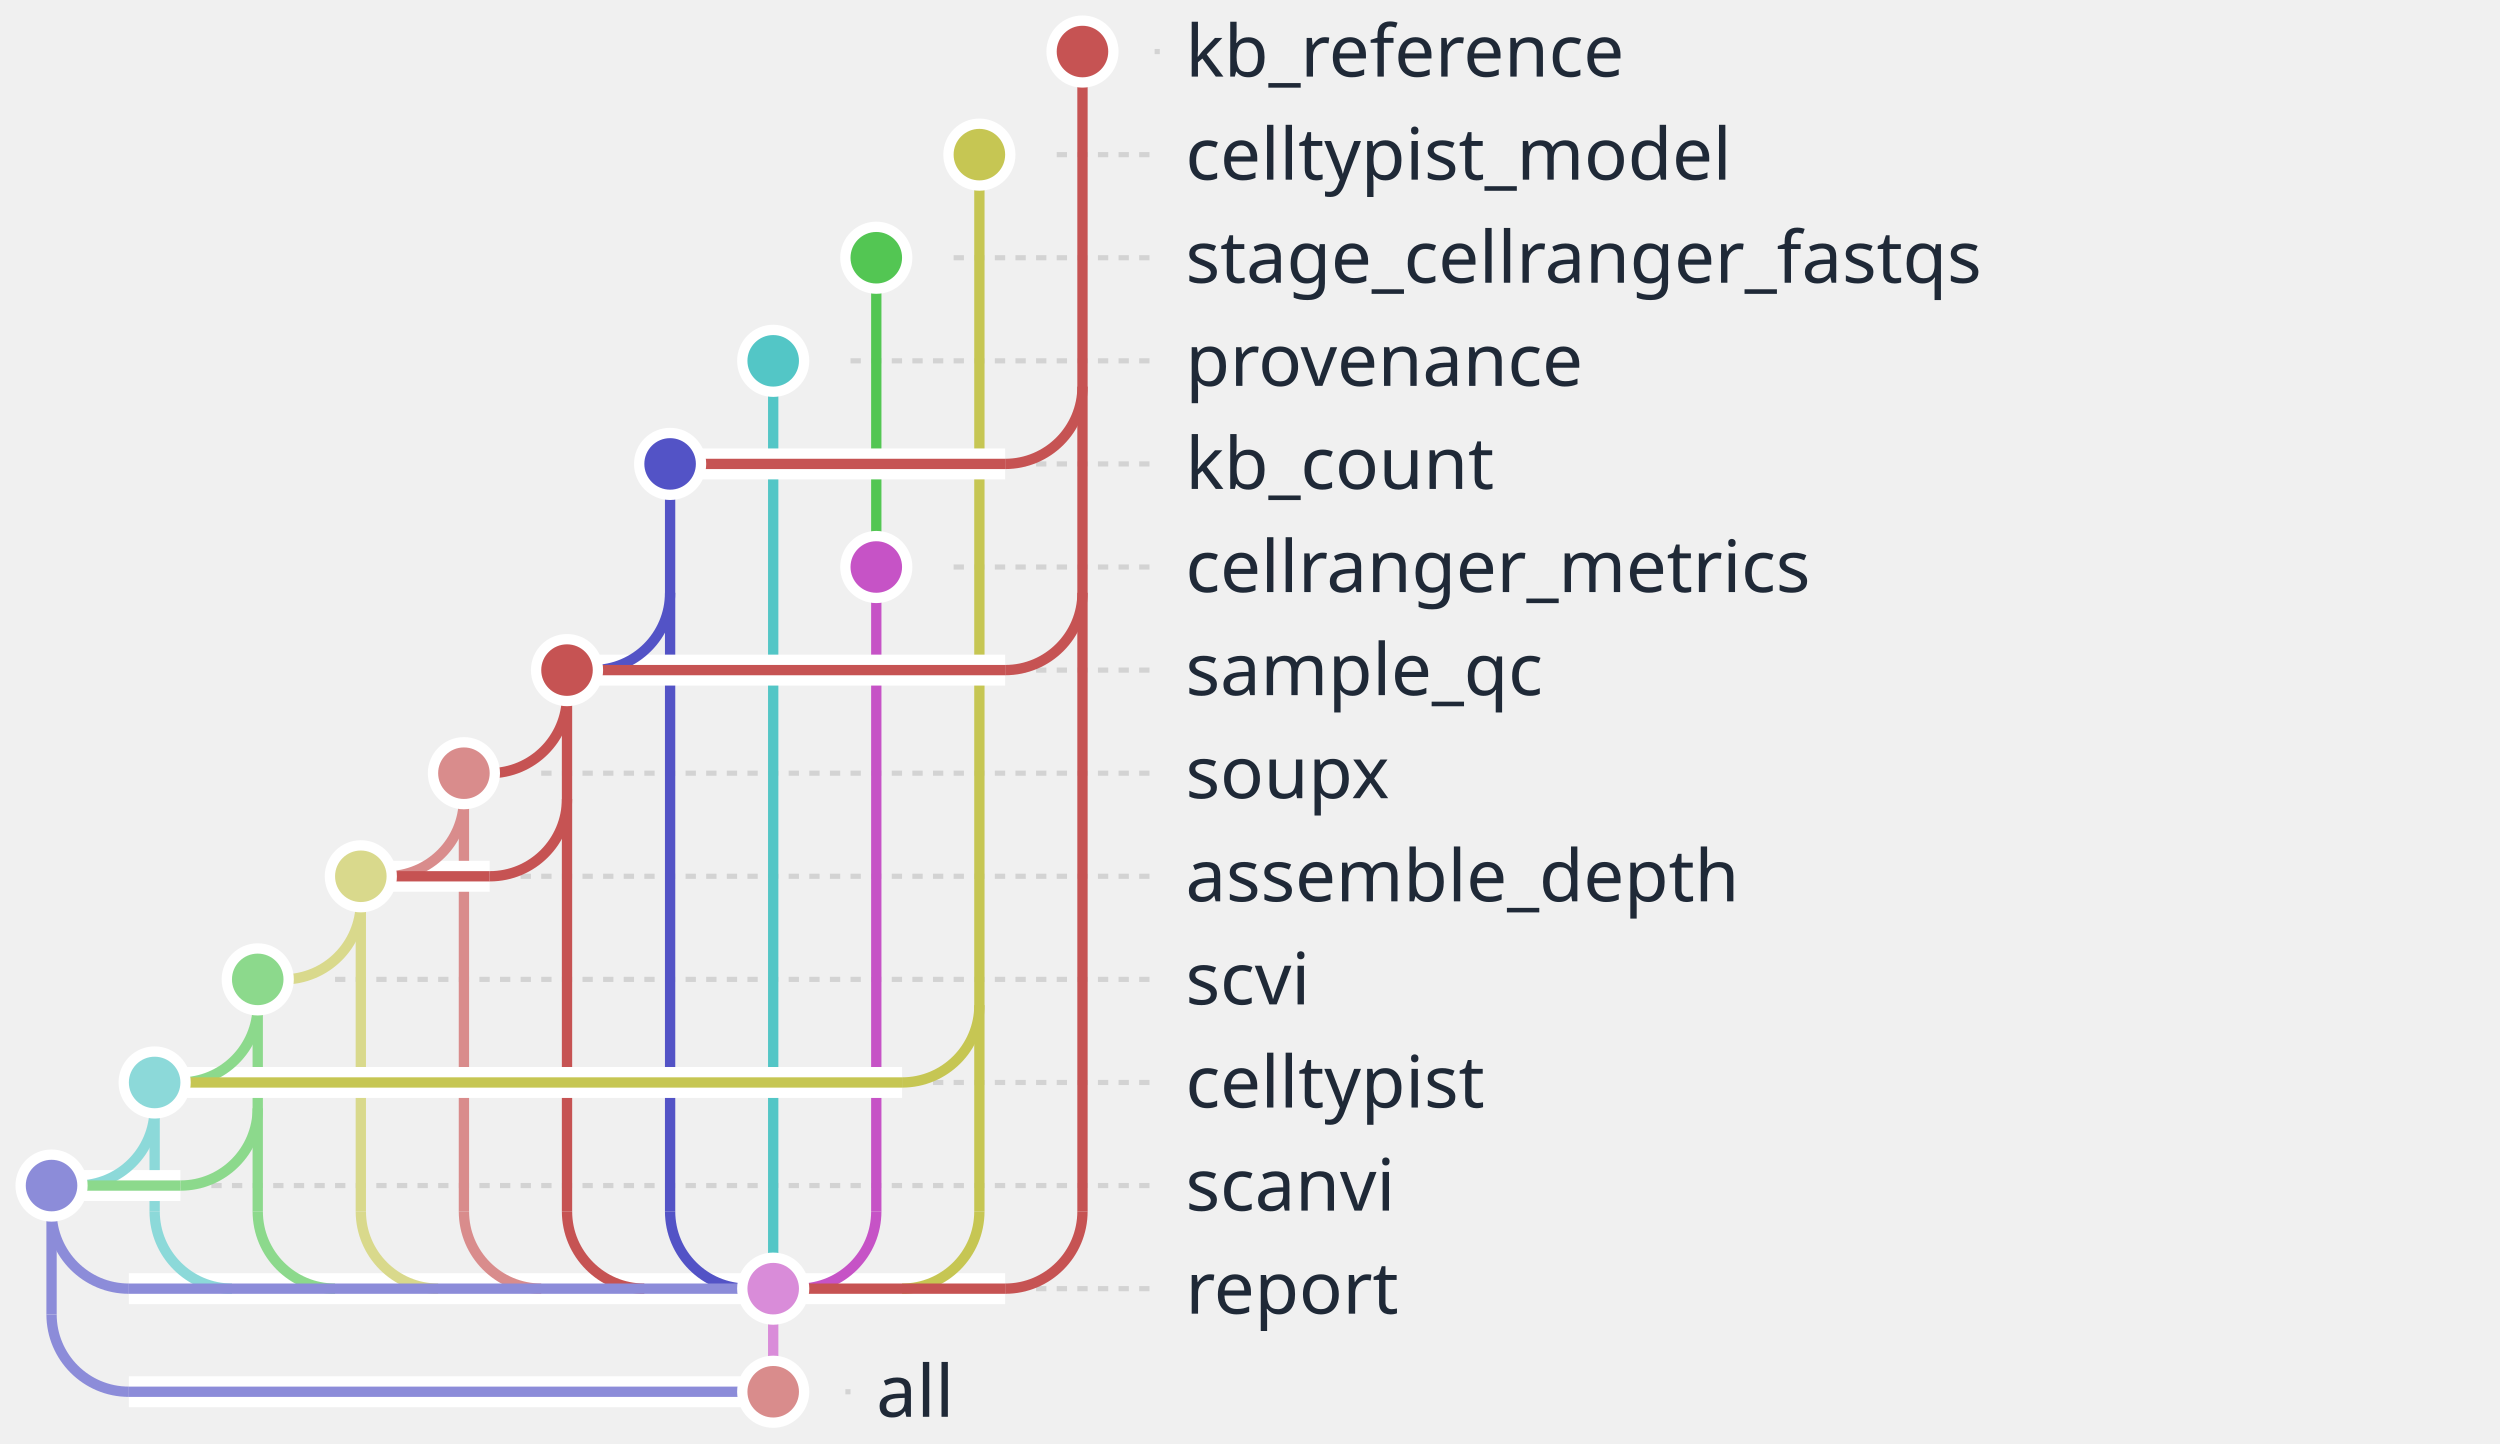
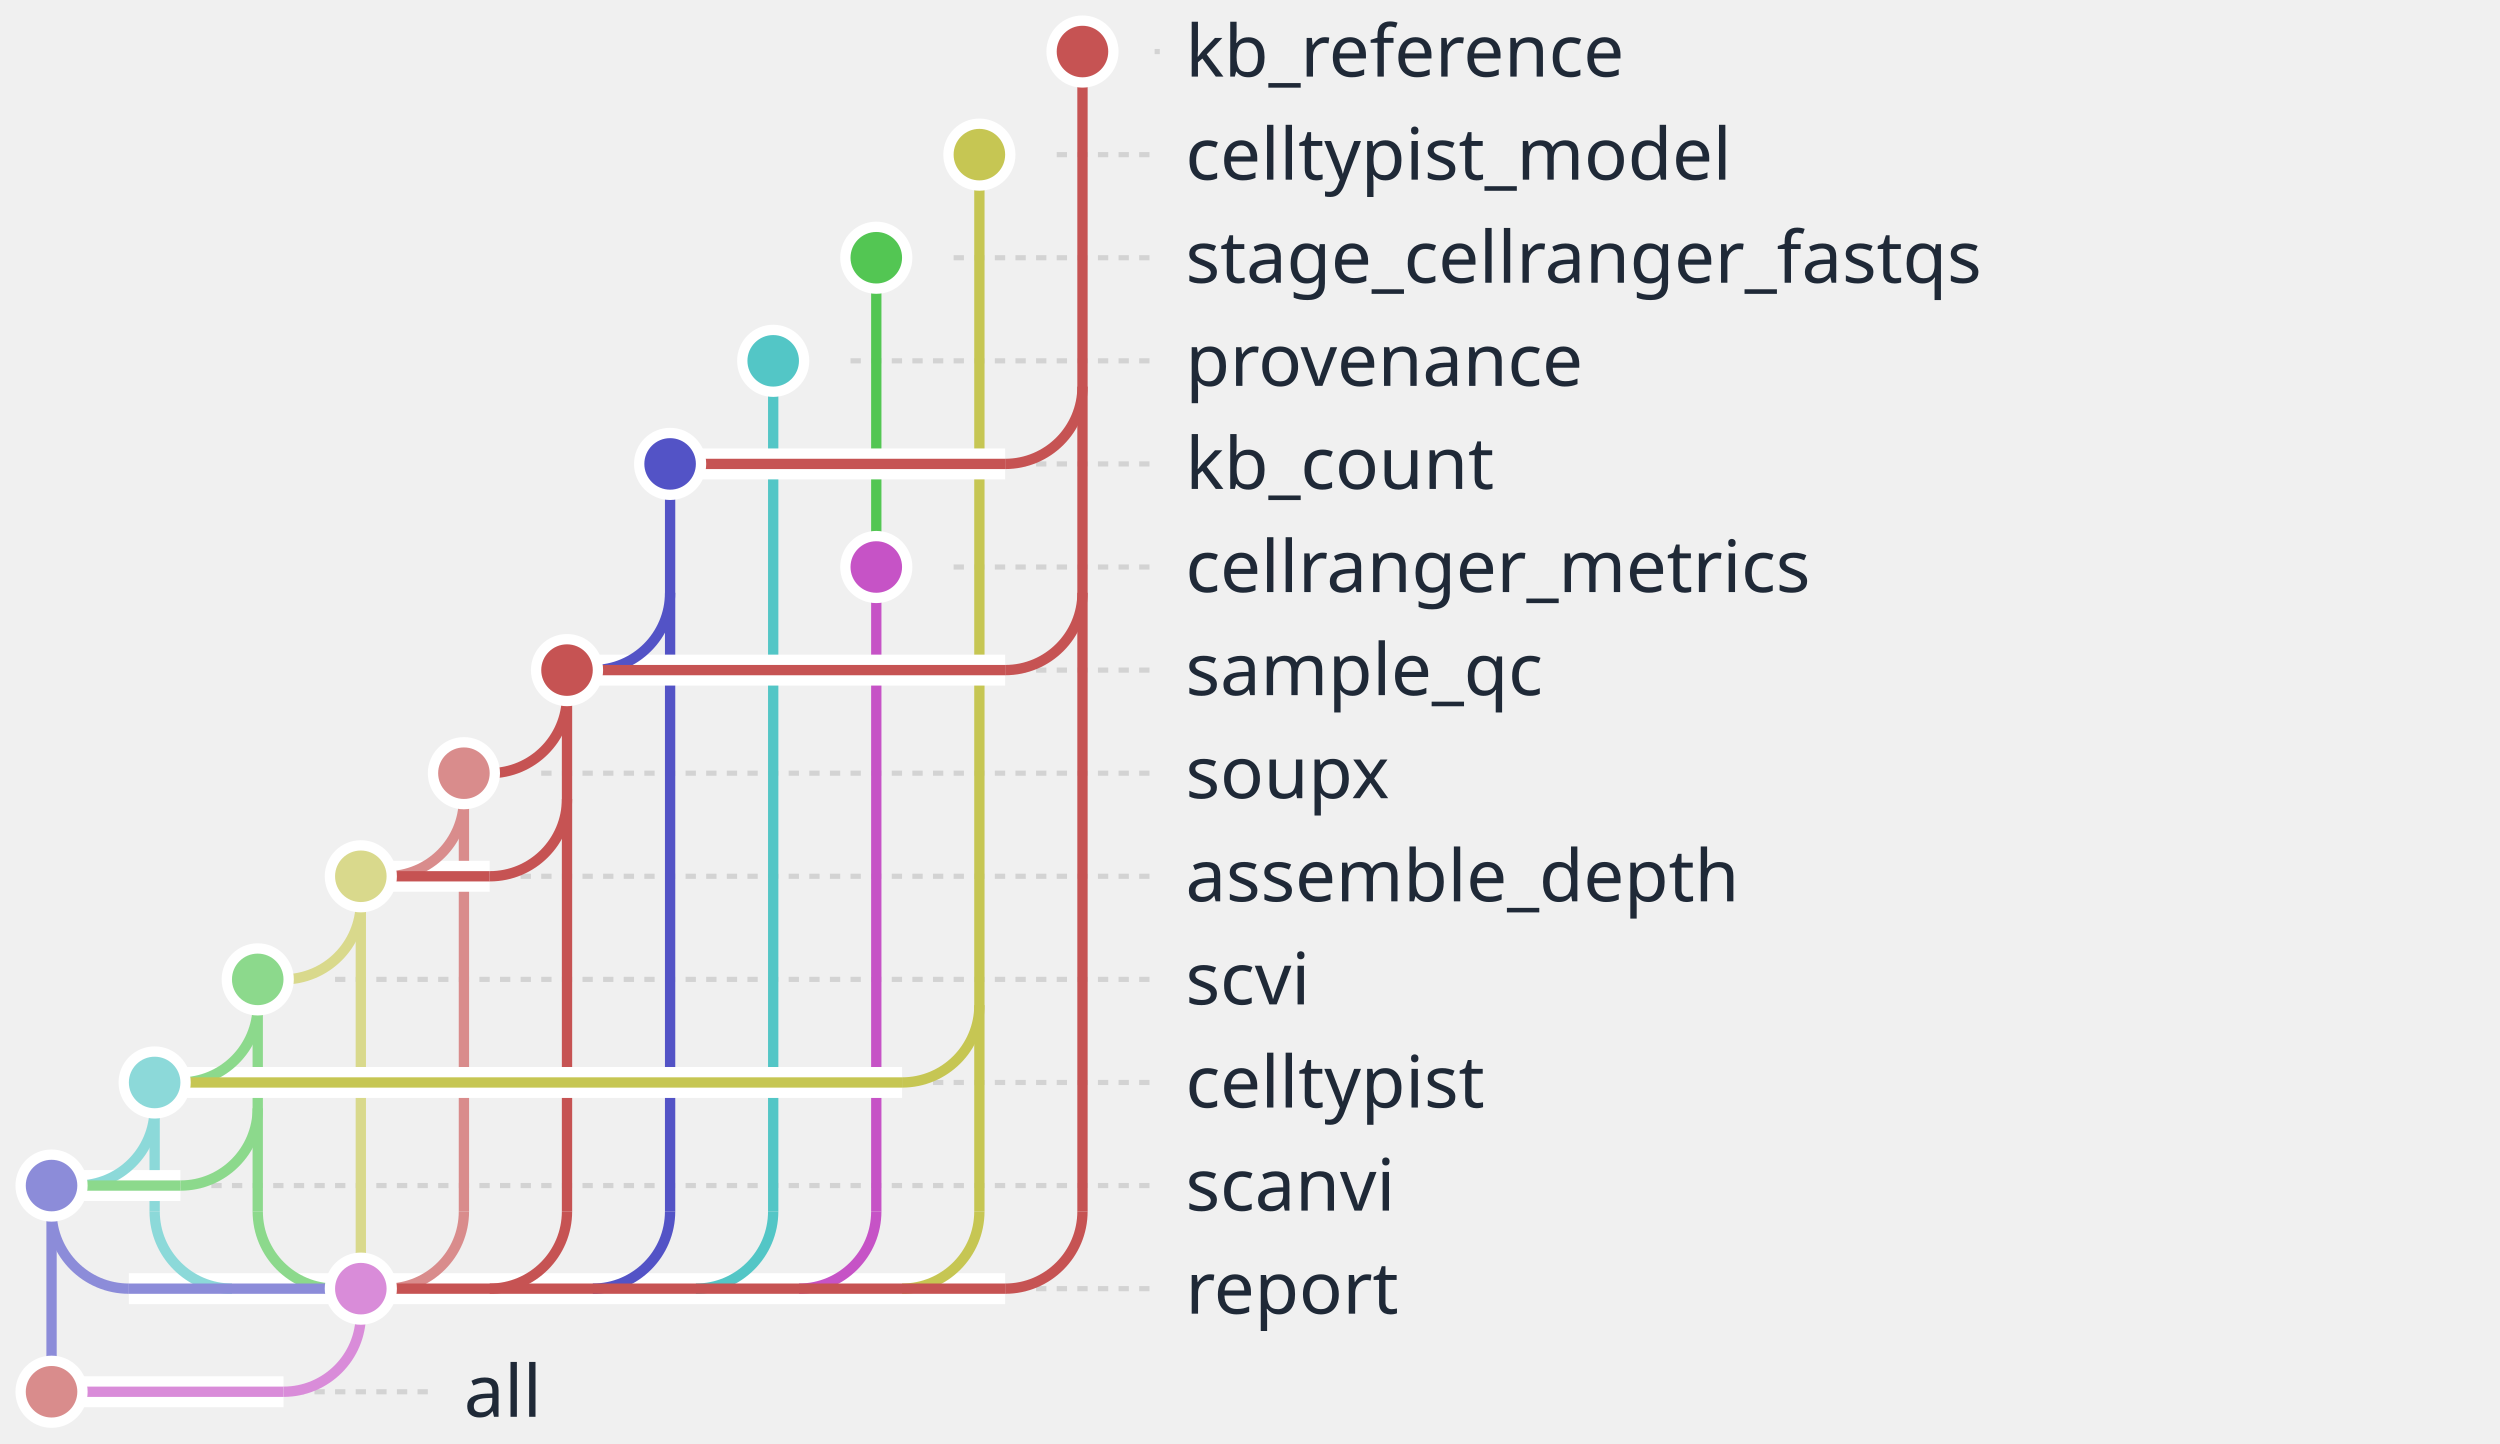
<svg xmlns="http://www.w3.org/2000/svg" baseProfile="full" height="100%" version="1.1" viewBox="25.0,5.0,485.0,280.0" width="100%">
  <defs />
  <g>
    <line stroke="lightgrey" stroke-dasharray="2" x1="250.0" x2="249.0" y1="15.0" y2="15.0" />
    <line stroke="lightgrey" stroke-dasharray="2" x1="230.0" x2="249.0" y1="35.0" y2="35.0" />
    <line stroke="lightgrey" stroke-dasharray="2" x1="210.0" x2="249.0" y1="55.0" y2="55.0" />
    <line stroke="lightgrey" stroke-dasharray="2" x1="190.0" x2="249.0" y1="75.0" y2="75.0" />
    <line stroke="lightgrey" stroke-dasharray="2" x1="170.0" x2="249.0" y1="95.0" y2="95.0" />
    <line stroke="lightgrey" stroke-dasharray="2" x1="210.0" x2="249.0" y1="115.0" y2="115.0" />
    <line stroke="lightgrey" stroke-dasharray="2" x1="150.0" x2="249.0" y1="135.0" y2="135.0" />
    <line stroke="lightgrey" stroke-dasharray="2" x1="130.0" x2="249.0" y1="155.0" y2="155.0" />
    <line stroke="lightgrey" stroke-dasharray="2" x1="110.0" x2="249.0" y1="175.0" y2="175.0" />
    <line stroke="lightgrey" stroke-dasharray="2" x1="90.0" x2="249.0" y1="195.0" y2="195.0" />
    <line stroke="lightgrey" stroke-dasharray="2" x1="70.0" x2="249.0" y1="215.0" y2="215.0" />
    <line stroke="lightgrey" stroke-dasharray="2" x1="50.0" x2="249.0" y1="235.0" y2="235.0" />
-     <line stroke="lightgrey" stroke-dasharray="2" x1="190.0" x2="249.0" y1="255.0" y2="255.0" />
-     <line stroke="lightgrey" stroke-dasharray="2" x1="190.0" x2="189.0" y1="275.0" y2="275.0" />
+     <line stroke="lightgrey" stroke-dasharray="2" x1="110.0" x2="249.0" y1="255.0" y2="255.0" />
+     <line stroke="lightgrey" stroke-dasharray="2" x1="50.0" x2="109.0" y1="275.0" y2="275.0" />
  </g>
  <g>
    <line stroke="#53c653" stroke-width="2.0" x1="195.0" x2="195.0" y1="55.0" y2="115.0" />
    <line stroke="#8cd9d9" stroke-width="2.0" x1="55.0" x2="55.0" y1="215.0" y2="240.0" />
    <line stroke="#8cd98c" stroke-width="2.0" x1="75.0" x2="75.0" y1="195.0" y2="240.0" />
-     <line stroke="#d9d98c" stroke-width="2.0" x1="95.0" x2="95.0" y1="175.0" y2="240.0" />
+     <line stroke="#d9d98c" stroke-width="2.0" x1="95.0" x2="95.0" y1="175.0" y2="255.0" />
    <line stroke="#d98c8c" stroke-width="2.0" x1="115.0" x2="115.0" y1="155.0" y2="240.0" />
    <line stroke="#c65353" stroke-width="2.0" x1="135.0" x2="135.0" y1="135.0" y2="240.0" />
    <line stroke="#5353c6" stroke-width="2.0" x1="155.0" x2="155.0" y1="95.0" y2="240.0" />
-     <line stroke="#53c6c6" stroke-width="2.0" x1="175.0" x2="175.0" y1="75.0" y2="255.0" />
+     <line stroke="#53c6c6" stroke-width="2.0" x1="175.0" x2="175.0" y1="75.0" y2="240.0" />
    <line stroke="#c653c6" stroke-width="2.0" x1="195.0" x2="195.0" y1="115.0" y2="240.0" />
    <line stroke="#c6c653" stroke-width="2.0" x1="215.0" x2="215.0" y1="35.0" y2="240.0" />
    <line stroke="#c65353" stroke-width="2.0" x1="235.0" x2="235.0" y1="15.0" y2="240.0" />
-     <line stroke="#8c8cd9" stroke-width="2.0" x1="35.0" x2="35.0" y1="235.0" y2="260.0" />
-     <line stroke="#d98cd9" stroke-width="2.0" x1="175.0" x2="175.0" y1="255.0" y2="275.0" />
+     <line stroke="#8c8cd9" stroke-width="2.0" x1="35.0" x2="35.0" y1="235.0" y2="275.0" />
+     <line stroke="#d98cd9" stroke-width="2.0" x1="95.0" x2="95.0" y1="255.0" y2="260.0" />
  </g>
  <g>
    <line stroke="white" stroke-width="6.0" x1="155.0" x2="220.0" y1="95.0" y2="95.0" />
    <line stroke="white" stroke-width="6.0" x1="135.0" x2="220.0" y1="135.0" y2="135.0" />
    <line stroke="white" stroke-width="6.0" x1="115.0" x2="120.0" y1="155.0" y2="155.0" />
    <line stroke="white" stroke-width="6.0" x1="95.0" x2="120.0" y1="175.0" y2="175.0" />
    <line stroke="white" stroke-width="6.0" x1="75.0" x2="80.0" y1="195.0" y2="195.0" />
    <line stroke="white" stroke-width="6.0" x1="55.0" x2="200.0" y1="215.0" y2="215.0" />
    <line stroke="white" stroke-width="6.0" x1="35.0" x2="60.0" y1="235.0" y2="235.0" />
-     <line stroke="white" stroke-width="6.0" x1="50.0" x2="175.0" y1="255.0" y2="255.0" />
-     <line stroke="white" stroke-width="6.0" x1="175.0" x2="220.0" y1="255.0" y2="255.0" />
-     <line stroke="white" stroke-width="6.0" x1="50.0" x2="175.0" y1="275.0" y2="275.0" />
+     <line stroke="white" stroke-width="6.0" x1="50.0" x2="95.0" y1="255.0" y2="255.0" />
+     <line stroke="white" stroke-width="6.0" x1="95.0" x2="220.0" y1="255.0" y2="255.0" />
+     <line stroke="white" stroke-width="6.0" x1="35.0" x2="80.0" y1="275.0" y2="275.0" />
  </g>
  <g>
    <path d="M 235.0,80.0 a15.0,15.0 0 0,1 -15.0,15.0" fill="none" stroke="#c65353" stroke-width="2.0" />
    <line stroke="#c65353" stroke-width="2.0" x1="155.0" x2="220.0" y1="95.0" y2="95.0" />
    <path d="M 155.0,120.0 a15.0,15.0 0 0,1 -15.0,15.0" fill="none" stroke="#5353c6" stroke-width="2.0" />
    <path d="M 235.0,120.0 a15.0,15.0 0 0,1 -15.0,15.0" fill="none" stroke="#c65353" stroke-width="2.0" />
    <line stroke="#c65353" stroke-width="2.0" x1="135.0" x2="220.0" y1="135.0" y2="135.0" />
    <path d="M 135.0,140.0 a15.0,15.0 0 0,1 -15.0,15.0" fill="none" stroke="#c65353" stroke-width="2.0" />
    <line stroke="#c65353" stroke-width="2.0" x1="115.0" x2="120.0" y1="155.0" y2="155.0" />
    <path d="M 115.0,160.0 a15.0,15.0 0 0,1 -15.0,15.0" fill="none" stroke="#d98c8c" stroke-width="2.0" />
    <path d="M 135.0,160.0 a15.0,15.0 0 0,1 -15.0,15.0" fill="none" stroke="#c65353" stroke-width="2.0" />
    <line stroke="#c65353" stroke-width="2.0" x1="95.0" x2="120.0" y1="175.0" y2="175.0" />
    <path d="M 95.0,180.0 a15.0,15.0 0 0,1 -15.0,15.0" fill="none" stroke="#d9d98c" stroke-width="2.0" />
    <line stroke="#d9d98c" stroke-width="2.0" x1="75.0" x2="80.0" y1="195.0" y2="195.0" />
    <path d="M 75.0,200.0 a15.0,15.0 0 0,1 -15.0,15.0" fill="none" stroke="#8cd98c" stroke-width="2.0" />
    <path d="M 215.0,200.0 a15.0,15.0 0 0,1 -15.0,15.0" fill="none" stroke="#c6c653" stroke-width="2.0" />
    <line stroke="#c6c653" stroke-width="2.0" x1="55.0" x2="200.0" y1="215.0" y2="215.0" />
    <path d="M 55.0,220.0 a15.0,15.0 0 0,1 -15.0,15.0" fill="none" stroke="#8cd9d9" stroke-width="2.0" />
    <path d="M 75.0,220.0 a15.0,15.0 0 0,1 -15.0,15.0" fill="none" stroke="#8cd98c" stroke-width="2.0" />
    <line stroke="#8cd98c" stroke-width="2.0" x1="35.0" x2="60.0" y1="235.0" y2="235.0" />
    <path d="M 35.0,240.0 a15.0,15.0 0 0,0 15.0,15.0" fill="none" stroke="#8c8cd9" stroke-width="2.0" />
    <path d="M 55.0,240.0 a15.0,15.0 0 0,0 15.0,15.0" fill="none" stroke="#8cd9d9" stroke-width="2.0" />
    <path d="M 75.0,240.0 a15.0,15.0 0 0,0 15.0,15.0" fill="none" stroke="#8cd98c" stroke-width="2.0" />
-     <path d="M 95.0,240.0 a15.0,15.0 0 0,0 15.0,15.0" fill="none" stroke="#d9d98c" stroke-width="2.0" />
-     <path d="M 115.0,240.0 a15.0,15.0 0 0,0 15.0,15.0" fill="none" stroke="#d98c8c" stroke-width="2.0" />
-     <path d="M 135.0,240.0 a15.0,15.0 0 0,0 15.0,15.0" fill="none" stroke="#c65353" stroke-width="2.0" />
-     <path d="M 155.0,240.0 a15.0,15.0 0 0,0 15.0,15.0" fill="none" stroke="#5353c6" stroke-width="2.0" />
-     <line stroke="#8c8cd9" stroke-width="2.0" x1="50.0" x2="175.0" y1="255.0" y2="255.0" />
+     <line stroke="#8c8cd9" stroke-width="2.0" x1="50.0" x2="95.0" y1="255.0" y2="255.0" />
+     <path d="M 115.0,240.0 a15.0,15.0 0 0,1 -15.0,15.0" fill="none" stroke="#d98c8c" stroke-width="2.0" />
+     <path d="M 135.0,240.0 a15.0,15.0 0 0,1 -15.0,15.0" fill="none" stroke="#c65353" stroke-width="2.0" />
+     <path d="M 155.0,240.0 a15.0,15.0 0 0,1 -15.0,15.0" fill="none" stroke="#5353c6" stroke-width="2.0" />
+     <path d="M 175.0,240.0 a15.0,15.0 0 0,1 -15.0,15.0" fill="none" stroke="#53c6c6" stroke-width="2.0" />
    <path d="M 195.0,240.0 a15.0,15.0 0 0,1 -15.0,15.0" fill="none" stroke="#c653c6" stroke-width="2.0" />
    <path d="M 215.0,240.0 a15.0,15.0 0 0,1 -15.0,15.0" fill="none" stroke="#c6c653" stroke-width="2.0" />
    <path d="M 235.0,240.0 a15.0,15.0 0 0,1 -15.0,15.0" fill="none" stroke="#c65353" stroke-width="2.0" />
-     <line stroke="#c65353" stroke-width="2.0" x1="175.0" x2="220.0" y1="255.0" y2="255.0" />
-     <path d="M 35.0,260.0 a15.0,15.0 0 0,0 15.0,15.0" fill="none" stroke="#8c8cd9" stroke-width="2.0" />
-     <line stroke="#8c8cd9" stroke-width="2.0" x1="50.0" x2="175.0" y1="275.0" y2="275.0" />
+     <line stroke="#c65353" stroke-width="2.0" x1="95.0" x2="220.0" y1="255.0" y2="255.0" />
+     <path d="M 95.0,260.0 a15.0,15.0 0 0,1 -15.0,15.0" fill="none" stroke="#d98cd9" stroke-width="2.0" />
+     <line stroke="#d98cd9" stroke-width="2.0" x1="35.0" x2="80.0" y1="275.0" y2="275.0" />
  </g>
  <g>
    <circle cx="235.0" cy="15.0" fill="#c65353" id="Nkb_reference" r="6.0" stroke="white" stroke-width="2.0" />
    <text dominant-baseline="middle" fill="#1f2937" font-family="sans-serif" font-size="14" x="255.0" y="15.0">kb_reference</text>
    <circle cx="215.0" cy="35.0" fill="#c6c653" id="Ncelltypist_model" r="6.0" stroke="white" stroke-width="2.0" />
    <text dominant-baseline="middle" fill="#1f2937" font-family="sans-serif" font-size="14" x="255.0" y="35.0">celltypist_model</text>
    <circle cx="195.0" cy="55.0" fill="#53c653" id="Nstage_cellranger_fastqs" r="6.0" stroke="white" stroke-width="2.0" />
    <text dominant-baseline="middle" fill="#1f2937" font-family="sans-serif" font-size="14" x="255.0" y="55.0">stage_cellranger_fastqs</text>
    <circle cx="175.0" cy="75.0" fill="#53c6c6" id="Nprovenance" r="6.0" stroke="white" stroke-width="2.0" />
    <text dominant-baseline="middle" fill="#1f2937" font-family="sans-serif" font-size="14" x="255.0" y="75.0">provenance</text>
    <circle cx="155.0" cy="95.0" fill="#5353c6" id="Nkb_count" r="6.0" stroke="white" stroke-width="2.0" />
    <text dominant-baseline="middle" fill="#1f2937" font-family="sans-serif" font-size="14" x="255.0" y="95.0">kb_count</text>
    <circle cx="195.0" cy="115.0" fill="#c653c6" id="Ncellranger_metrics" r="6.0" stroke="white" stroke-width="2.0" />
    <text dominant-baseline="middle" fill="#1f2937" font-family="sans-serif" font-size="14" x="255.0" y="115.0">cellranger_metrics</text>
    <circle cx="135.0" cy="135.0" fill="#c65353" id="Nsample_qc" r="6.0" stroke="white" stroke-width="2.0" />
    <text dominant-baseline="middle" fill="#1f2937" font-family="sans-serif" font-size="14" x="255.0" y="135.0">sample_qc</text>
    <circle cx="115.0" cy="155.0" fill="#d98c8c" id="Nsoupx" r="6.0" stroke="white" stroke-width="2.0" />
    <text dominant-baseline="middle" fill="#1f2937" font-family="sans-serif" font-size="14" x="255.0" y="155.0">soupx</text>
    <circle cx="95.0" cy="175.0" fill="#d9d98c" id="Nassemble_depth" r="6.0" stroke="white" stroke-width="2.0" />
    <text dominant-baseline="middle" fill="#1f2937" font-family="sans-serif" font-size="14" x="255.0" y="175.0">assemble_depth</text>
    <circle cx="75.0" cy="195.0" fill="#8cd98c" id="Nscvi" r="6.0" stroke="white" stroke-width="2.0" />
    <text dominant-baseline="middle" fill="#1f2937" font-family="sans-serif" font-size="14" x="255.0" y="195.0">scvi</text>
    <circle cx="55.0" cy="215.0" fill="#8cd9d9" id="Ncelltypist" r="6.0" stroke="white" stroke-width="2.0" />
    <text dominant-baseline="middle" fill="#1f2937" font-family="sans-serif" font-size="14" x="255.0" y="215.0">celltypist</text>
    <circle cx="35.0" cy="235.0" fill="#8c8cd9" id="Nscanvi" r="6.0" stroke="white" stroke-width="2.0" />
    <text dominant-baseline="middle" fill="#1f2937" font-family="sans-serif" font-size="14" x="255.0" y="235.0">scanvi</text>
-     <circle cx="175.0" cy="255.0" fill="#d98cd9" id="Nreport" r="6.0" stroke="white" stroke-width="2.0" />
+     <circle cx="95.0" cy="255.0" fill="#d98cd9" id="Nreport" r="6.0" stroke="white" stroke-width="2.0" />
    <text dominant-baseline="middle" fill="#1f2937" font-family="sans-serif" font-size="14" x="255.0" y="255.0">report</text>
-     <circle cx="175.0" cy="275.0" fill="#d98c8c" id="Nall" r="6.0" stroke="white" stroke-width="2.0" />
-     <text dominant-baseline="middle" fill="#1f2937" font-family="sans-serif" font-size="14" x="195.0" y="275.0">all</text>
+     <circle cx="35.0" cy="275.0" fill="#d98c8c" id="Nall" r="6.0" stroke="white" stroke-width="2.0" />
+     <text dominant-baseline="middle" fill="#1f2937" font-family="sans-serif" font-size="14" x="115.0" y="275.0">all</text>
  </g>
</svg>
